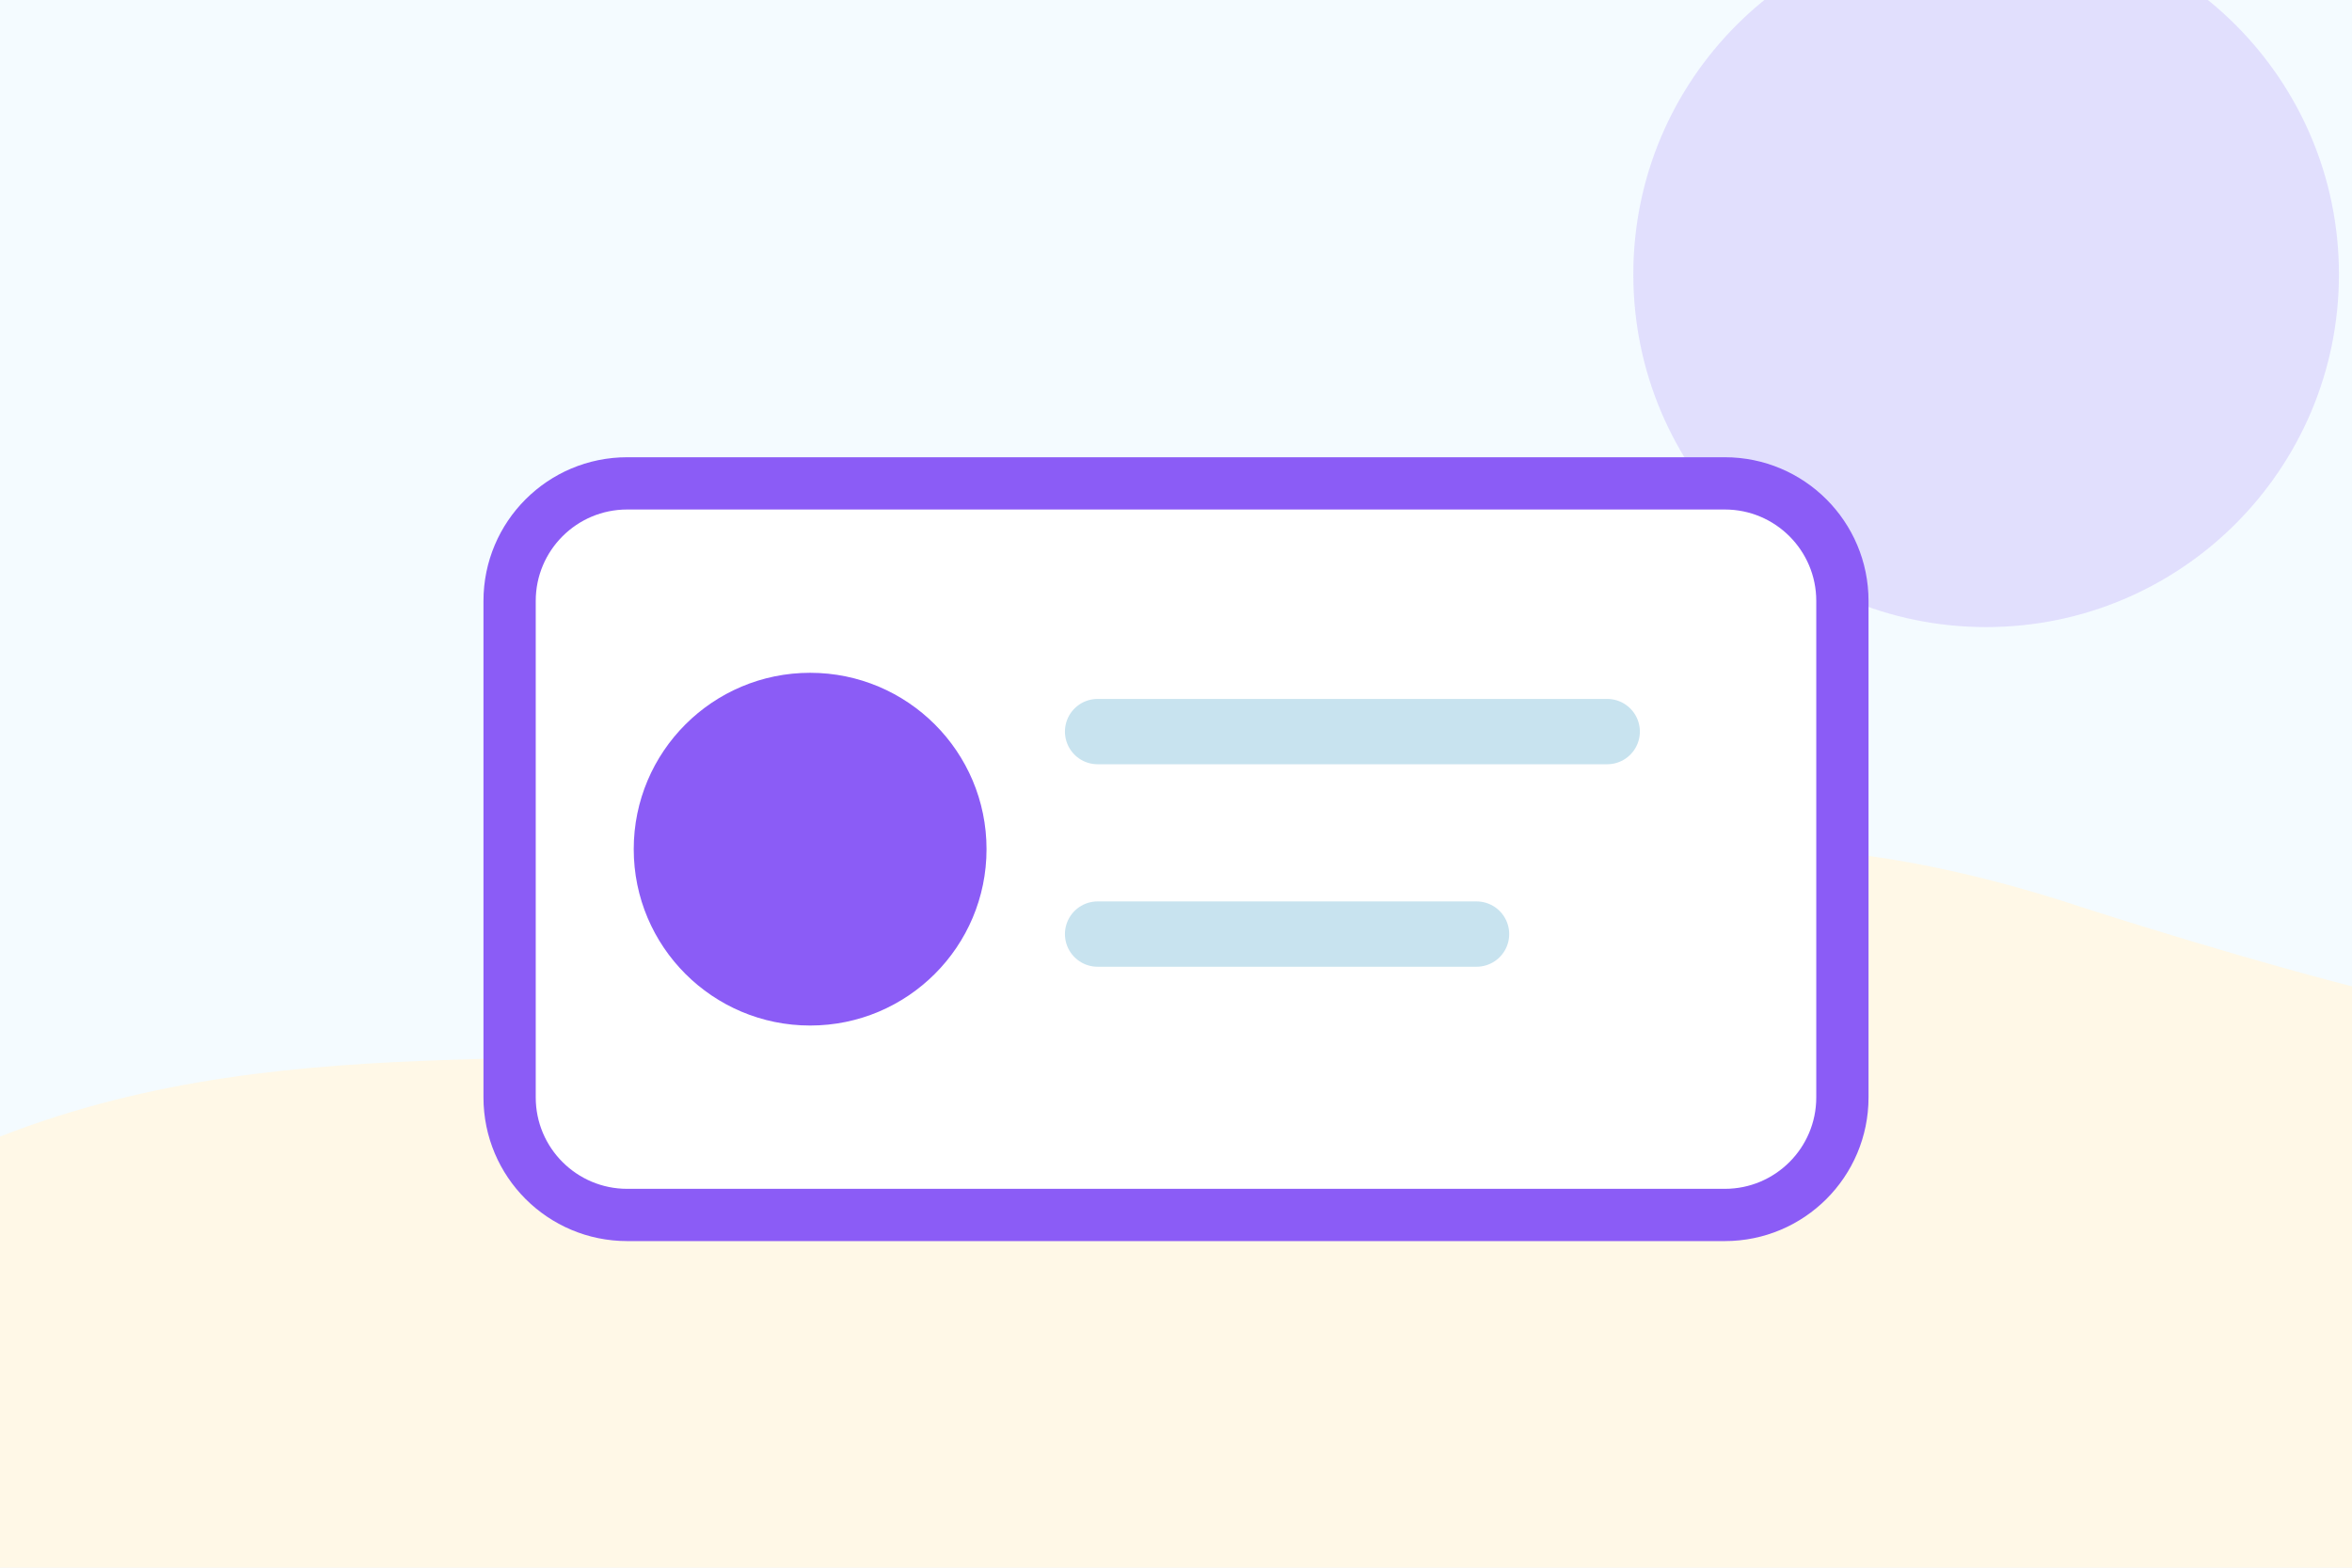
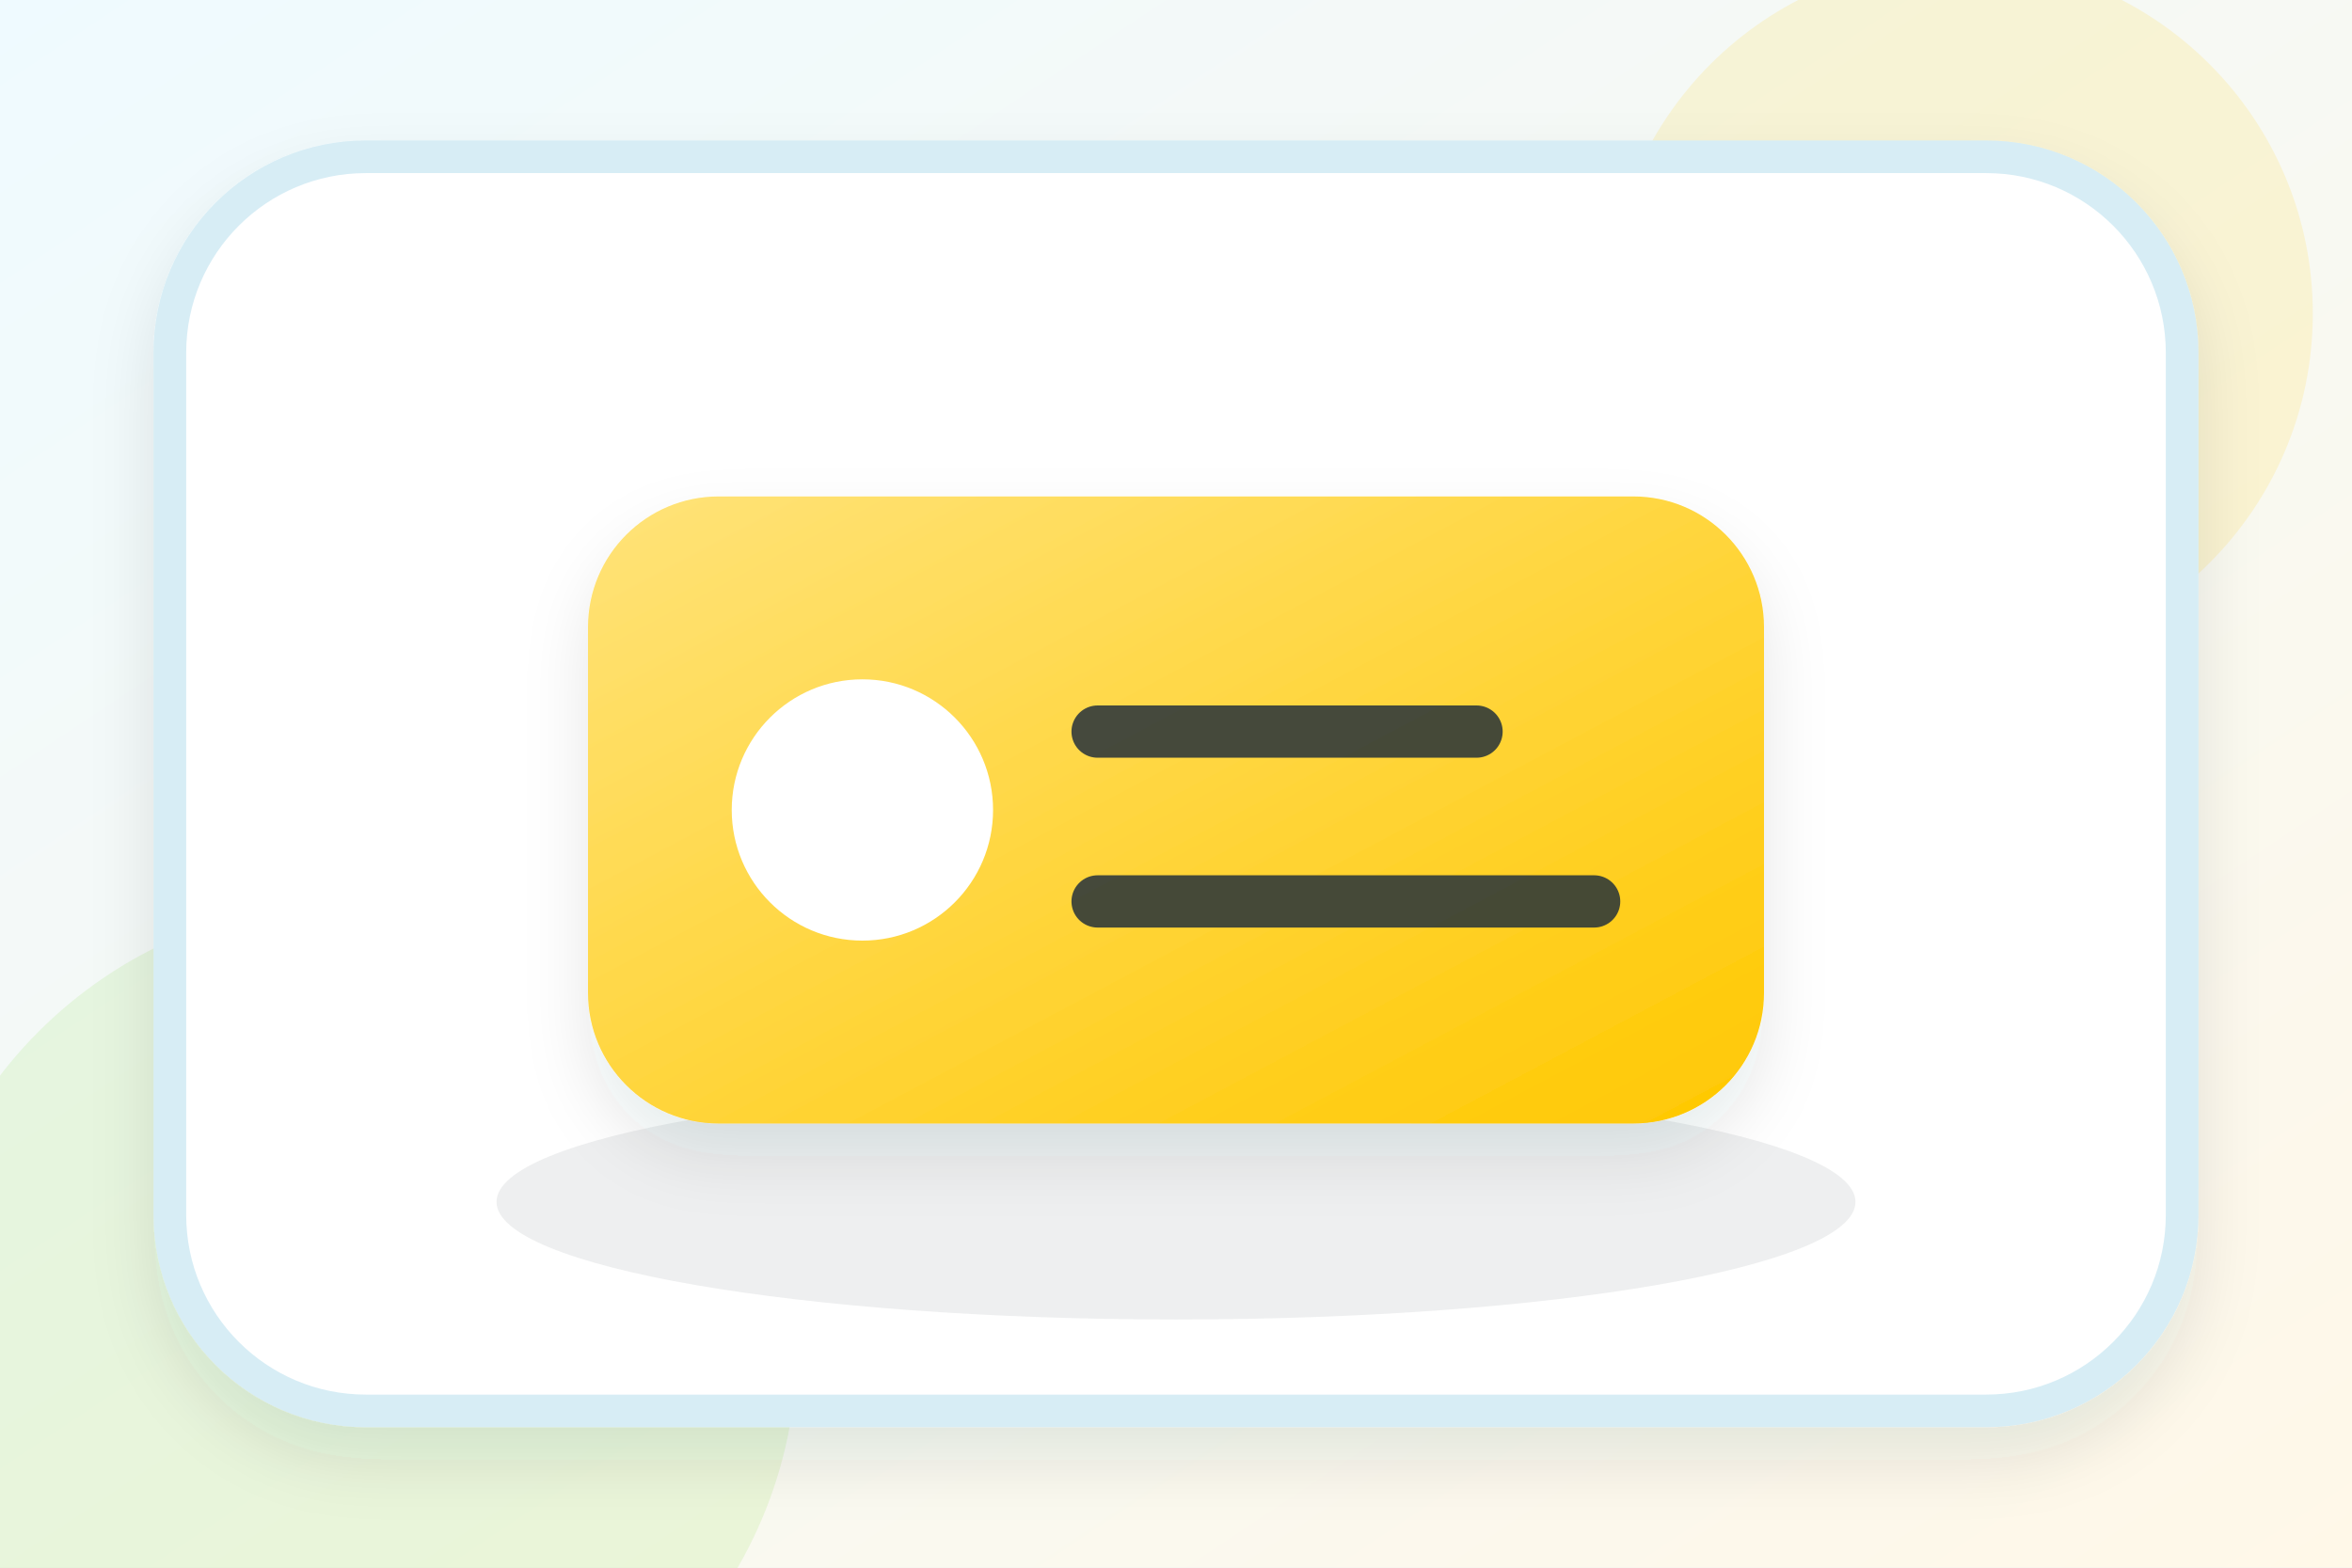
<svg xmlns="http://www.w3.org/2000/svg" viewBox="0 0 360 240" role="img" aria-labelledby="title desc">
-   <rect width="360" height="240" rx="0" fill="#f4fbff" />
-   <circle cx="304" cy="42" r="54" fill="#8b5cf6" opacity="0.18" />
-   <path d="M0 174c46-18 92-8 138-16 72-13 106-44 181-19 25 8 41 12 41 12v89H0z" fill="#fff8e7" />
-   <rect x="78" y="74" width="204" height="112" rx="18" fill="#fff" stroke="#8b5cf6" stroke-width="8" />
-   <circle cx="124" cy="130" r="27" fill="#8b5cf6" />
-   <path d="M168 112h78M168 143h58" stroke="#c8e3ef" stroke-width="10" stroke-linecap="round" />
+   <defs>
+     <linearGradient id="w-bg" x1="0" y1="0" x2="1" y2="1">
+       <stop offset="0" stop-color="#effaff" />
+       <stop offset="1" stop-color="#fff8e8" />
+     </linearGradient>
+     <linearGradient id="w-blue" x1="0" y1="0" x2="1" y2="1">
+       <stop offset="0" stop-color="#6bd3ff" />
+       <stop offset="1" stop-color="#1cb0f6" />
+     </linearGradient>
+     <linearGradient id="w-green" x1="0" y1="0" x2="1" y2="1">
+       <stop offset="0" stop-color="#a7ea4e" />
+       <stop offset="1" stop-color="#58cc02" />
+     </linearGradient>
+     <linearGradient id="w-gold" x1="0" y1="0" x2="1" y2="1">
+       <stop offset="0" stop-color="#ffe37a" />
+       <stop offset="1" stop-color="#ffc800" />
+     </linearGradient>
+     <filter id="w-shadow" x="-20%" y="-20%" width="140%" height="150%">
+       <feDropShadow dx="0" dy="10" stdDeviation="10" flood-color="#24313a" flood-opacity="0.16" />
+     </filter>
+     <filter id="w-soft" x="-20%" y="-20%" width="140%" height="140%">
+       <feDropShadow dx="0" dy="5" stdDeviation="5" flood-color="#24313a" flood-opacity="0.10" />
+     </filter>
+   </defs>
+   <rect width="360" height="240" fill="url(#w-bg)" />
+   <circle cx="300" cy="48" r="54" fill="#ffc800" opacity="0.13" />
+   <circle cx="54" cy="206" r="68" fill="#58cc02" opacity="0.10" />
+   <rect x="26" y="24" width="308" height="192" rx="30" fill="#fff" stroke="#d7edf5" stroke-width="5" filter="url(#w-soft)" />
+   <ellipse cx="180" cy="184" rx="104" ry="18" fill="#24313a" opacity="0.08" />
+   <g transform="translate(180 124)" filter="url(#w-soft)">
+     <rect x="-90" y="-48" width="180" height="96" rx="20" fill="url(#w-gold)" />
+     <circle cx="-48" cy="0" r="20" fill="#fff" />
+     <path d="M-12-12h58M-12 14h76" stroke="#24313a" stroke-width="8" stroke-linecap="round" opacity=".85" />
+   </g>
</svg>
